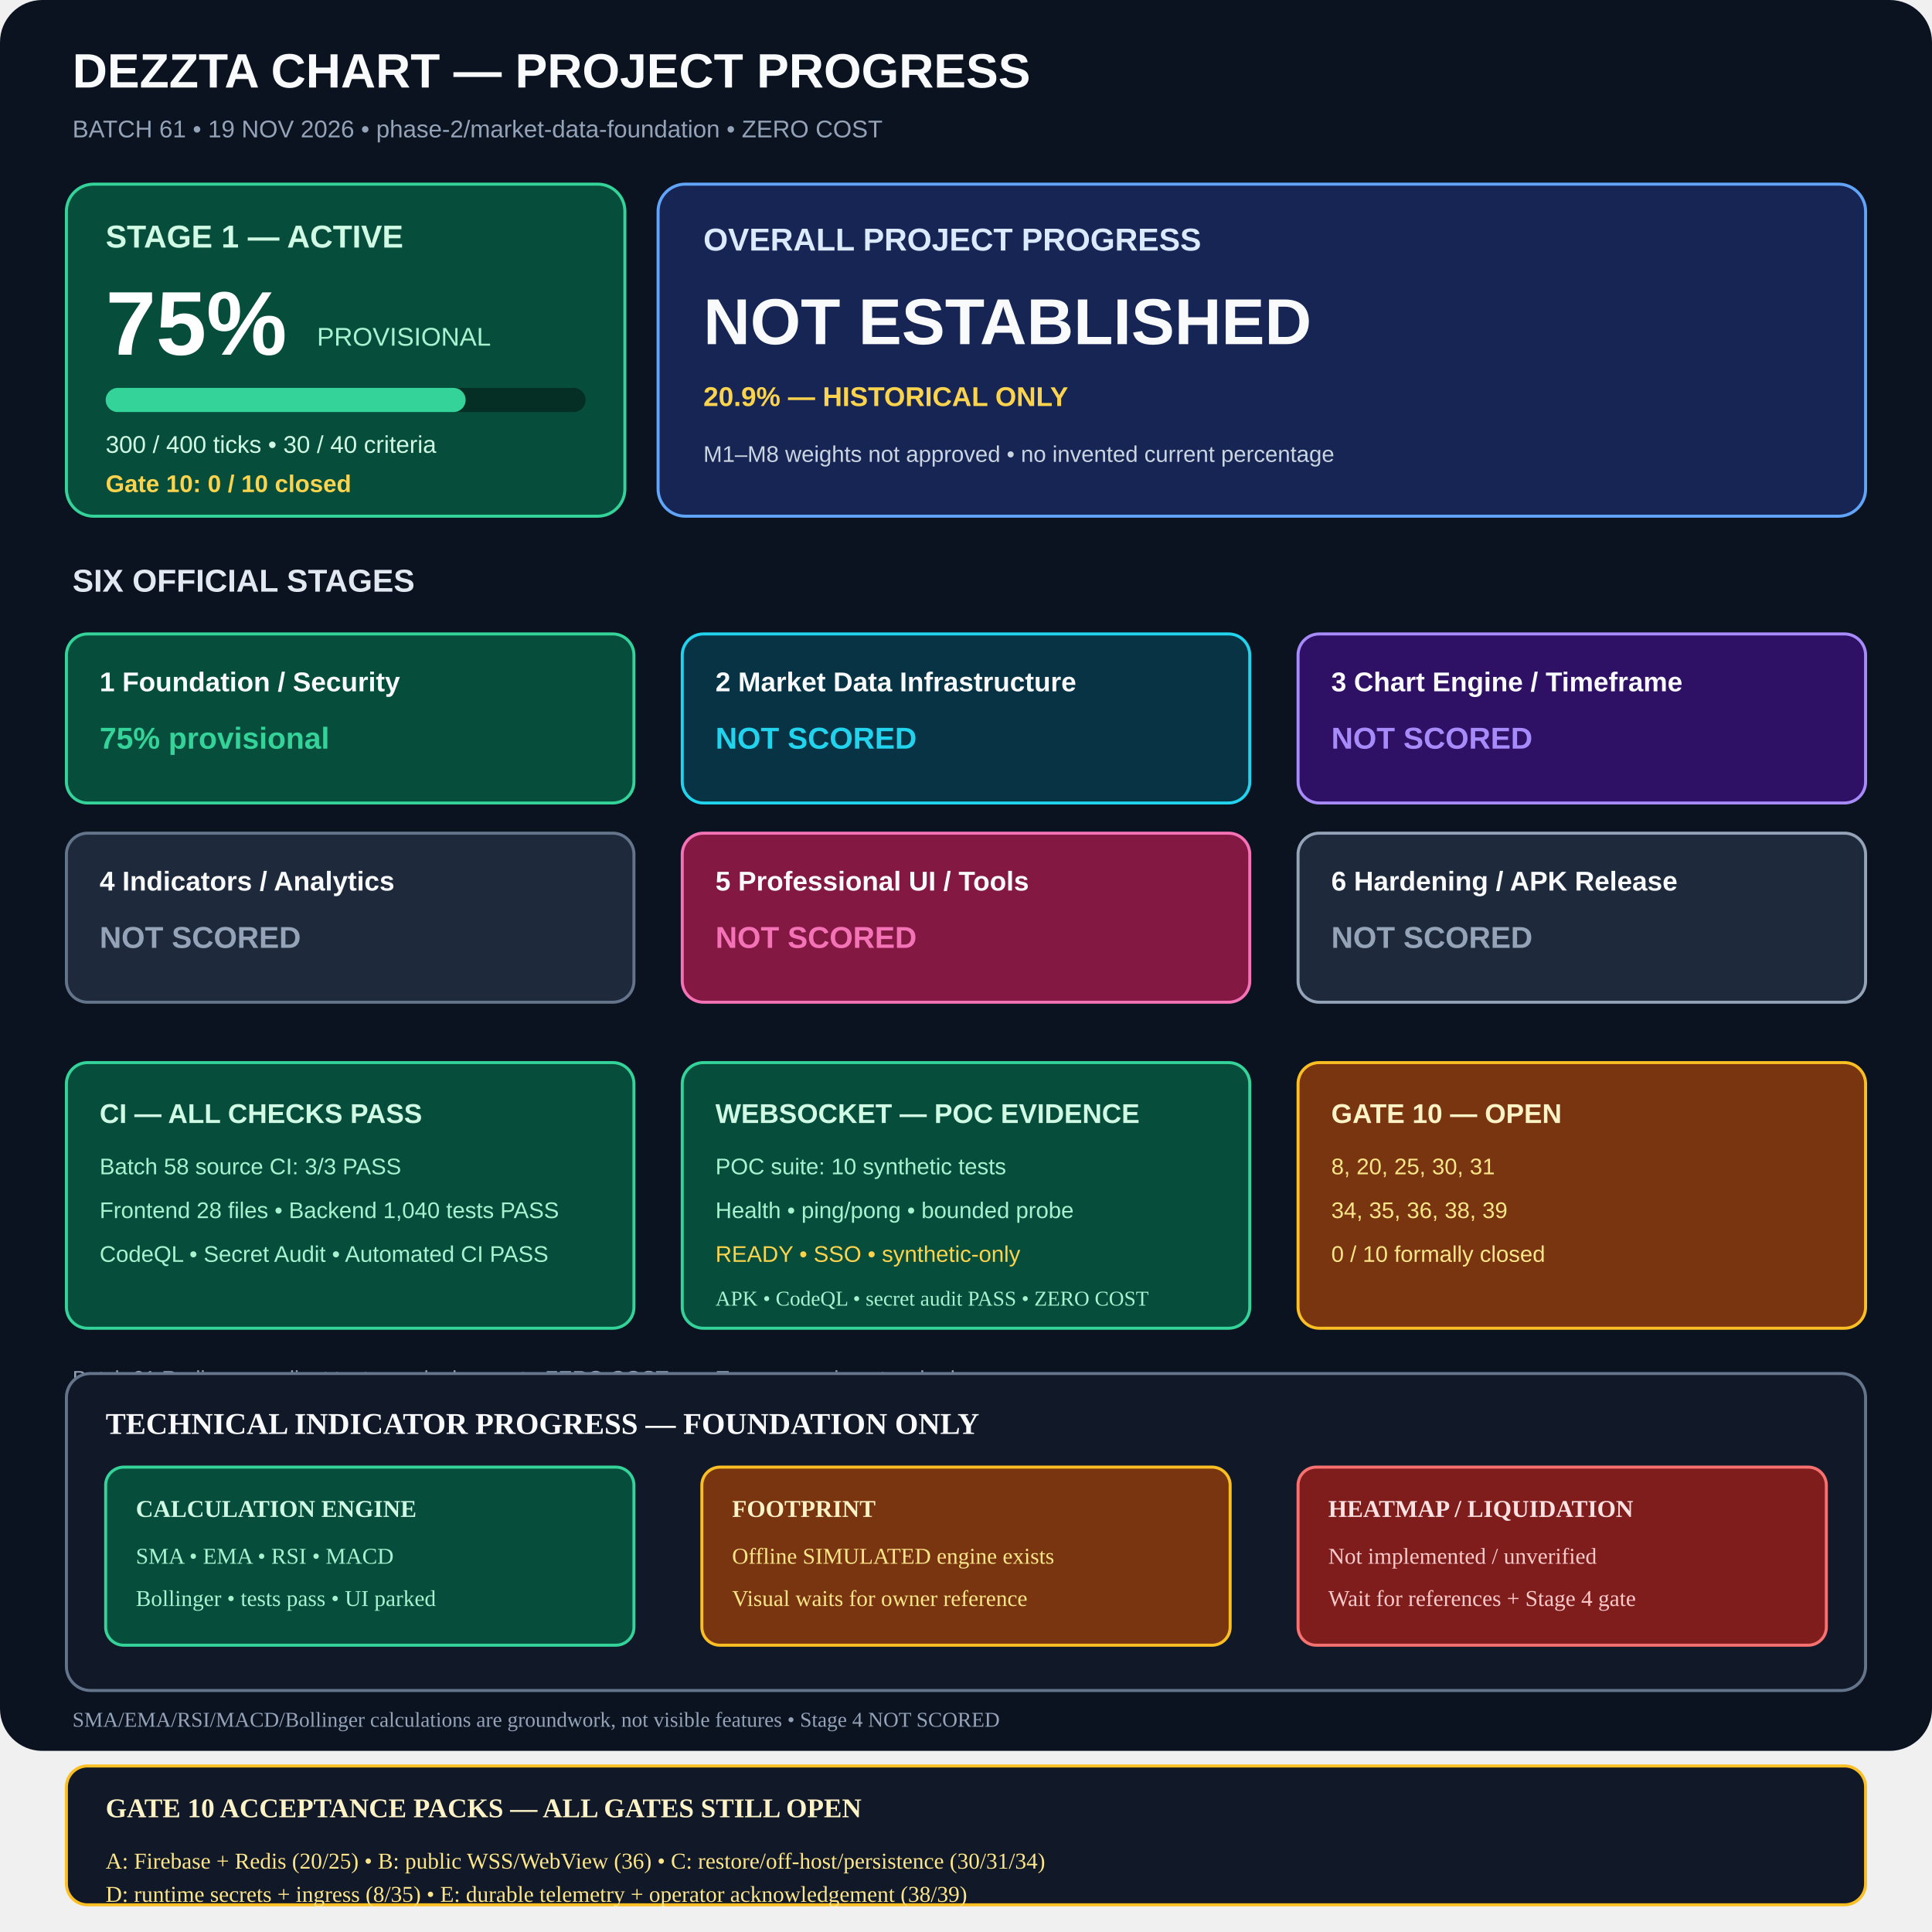
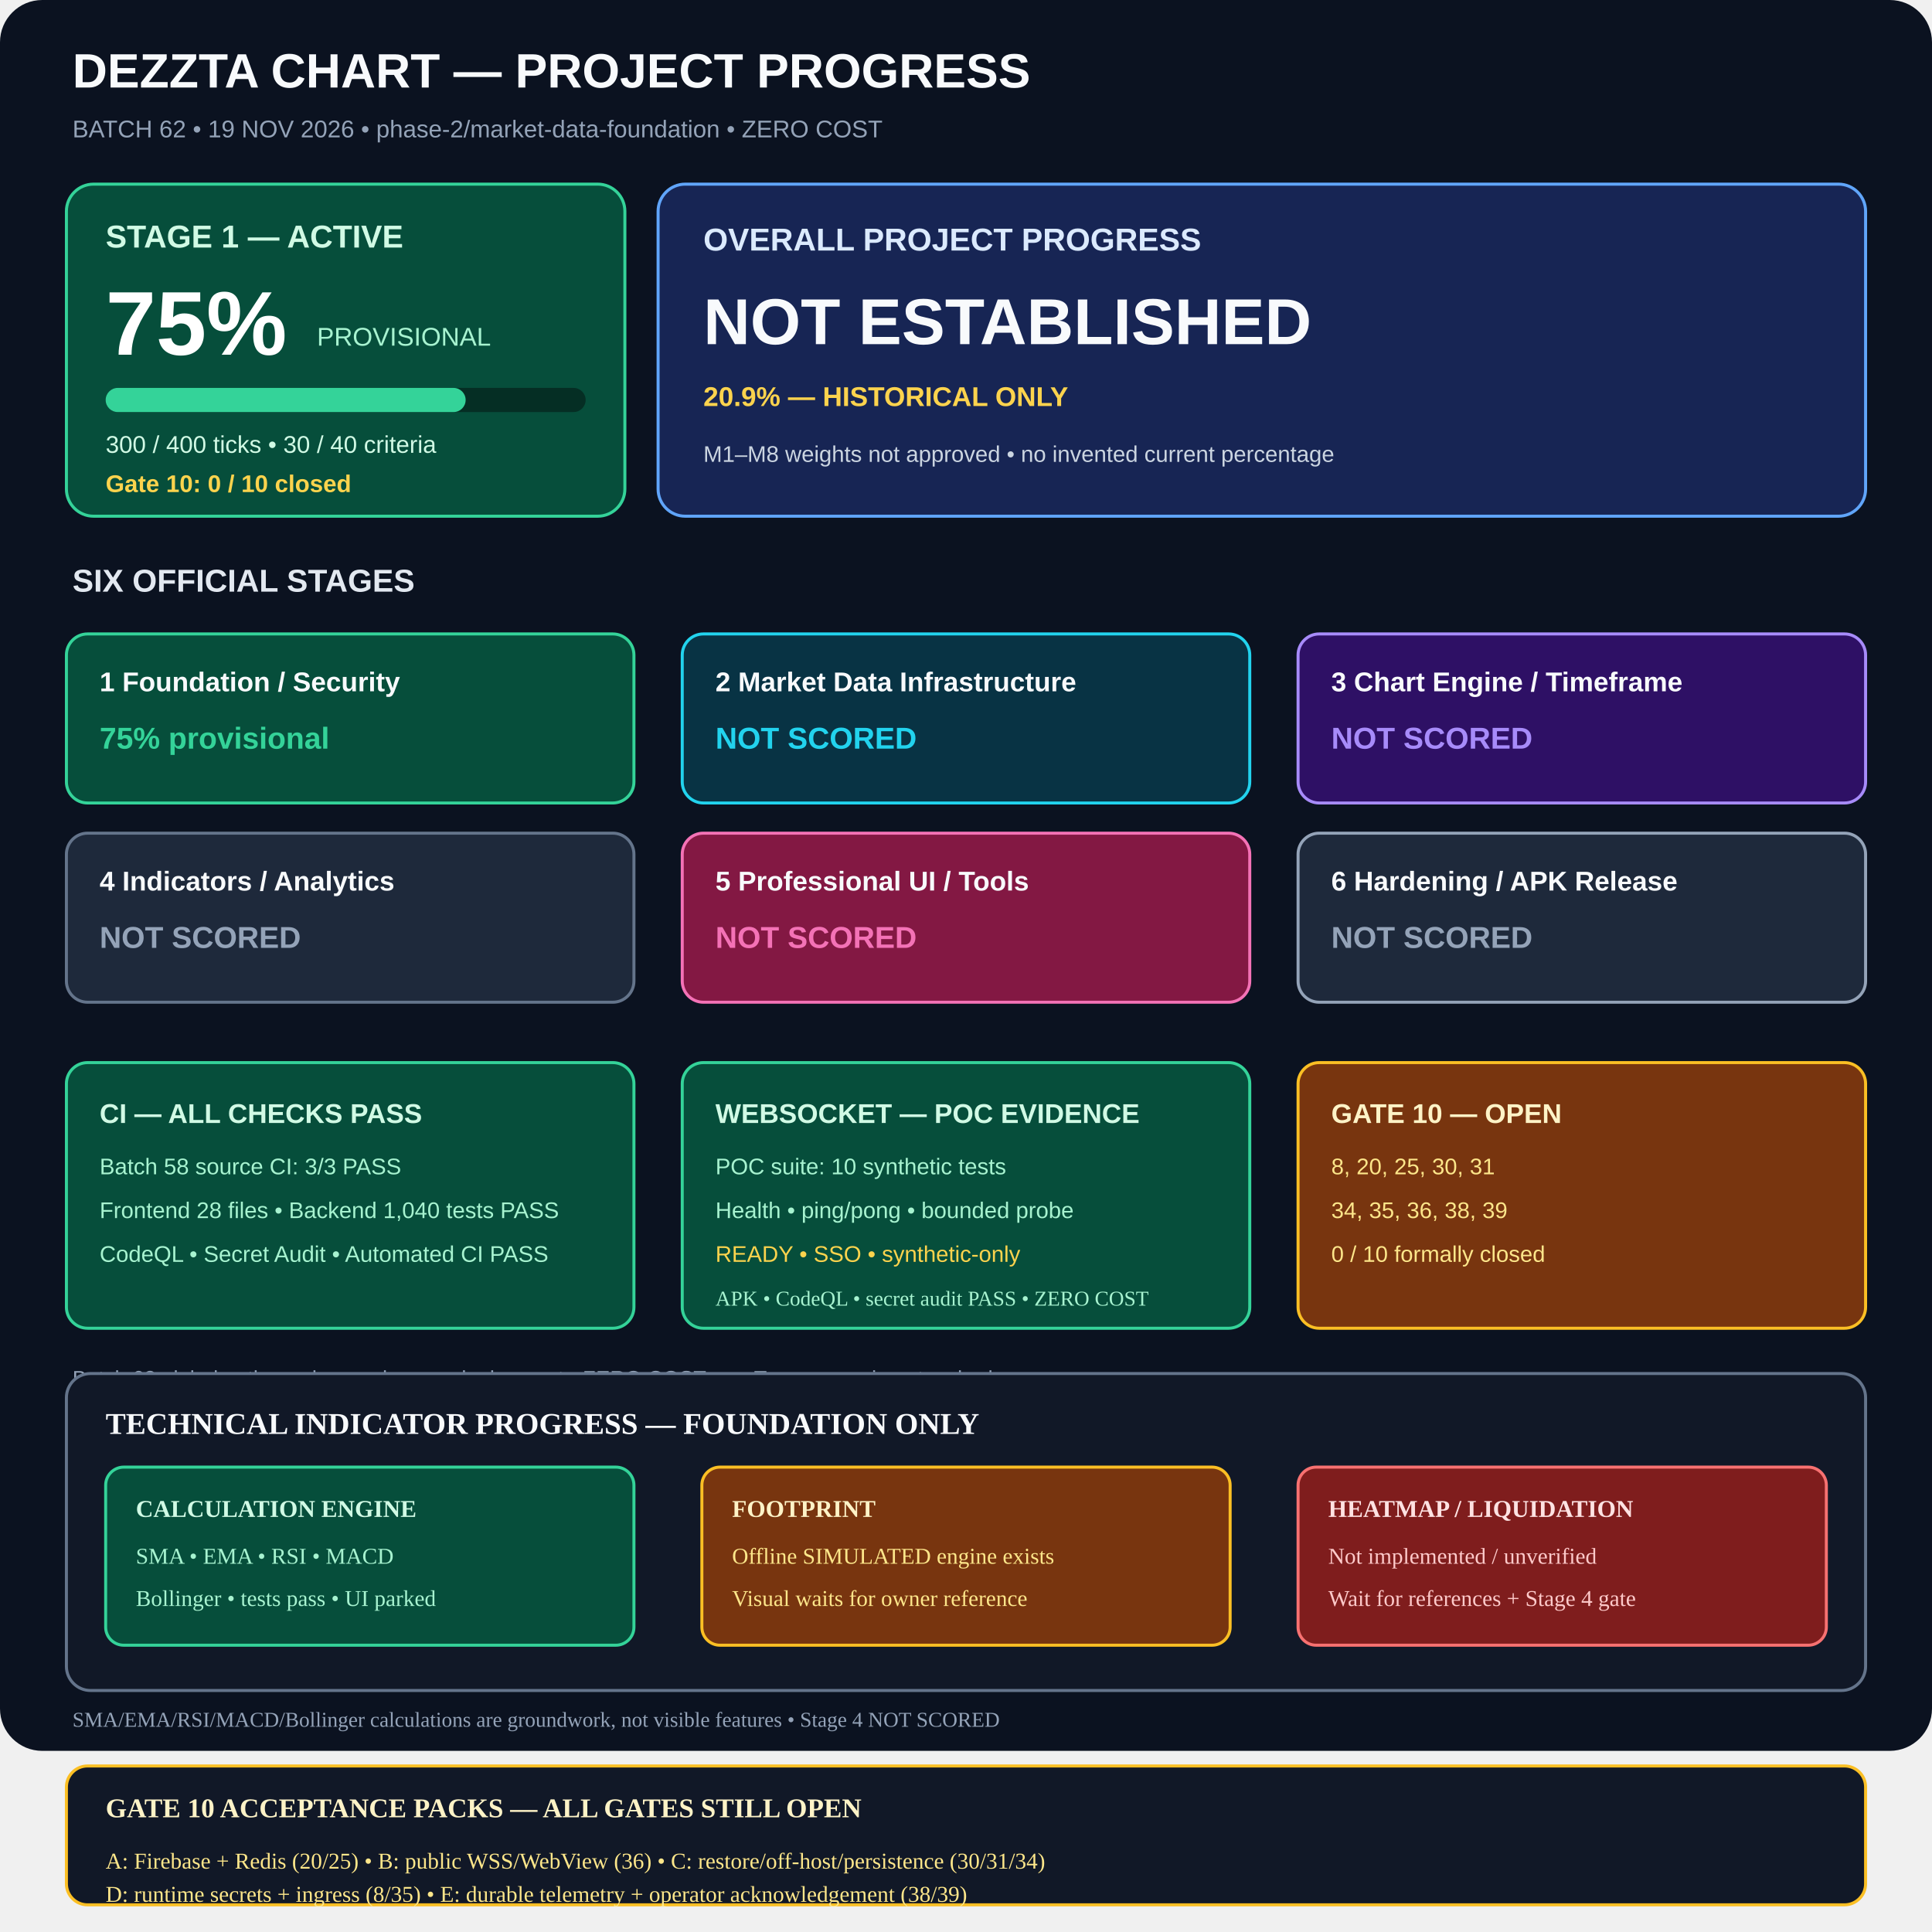
<svg xmlns="http://www.w3.org/2000/svg" width="1280" height="1280" viewBox="0 0 1280 1280" role="img" aria-labelledby="title desc">
  <rect width="1280" height="1160" rx="28" fill="#0b1220" />
  <g font-family="Arial,sans-serif">
    <text x="48" y="58" fill="#f8fafc" font-size="32" font-weight="700">DEZZTA CHART — PROJECT PROGRESS</text>
-     <text x="48" y="91" fill="#94a3b8" font-size="16">BATCH 61 • 19 NOV 2026 • phase-2/market-data-foundation • ZERO COST</text>
+     <text x="48" y="91" fill="#94a3b8" font-size="16">BATCH 62 • 19 NOV 2026 • phase-2/market-data-foundation • ZERO COST</text>
    <rect x="44" y="122" width="370" height="220" rx="18" fill="#064e3b" stroke="#34d399" stroke-width="2" />
    <text x="70" y="164" fill="#d1fae5" font-size="21" font-weight="700">STAGE 1 — ACTIVE</text>
    <text x="70" y="235" fill="#fff" font-size="60" font-weight="700">75%</text>
    <text x="210" y="229" fill="#a7f3d0" font-size="17">PROVISIONAL</text>
    <rect x="70" y="257" width="318" height="16" rx="8" fill="#052e24" />
    <rect x="70" y="257" width="238.5" height="16" rx="8" fill="#34d399" />
    <text x="70" y="300" fill="#d1fae5" font-size="16">300 / 400 ticks • 30 / 40 criteria</text>
    <text x="70" y="326" fill="#fcd34d" font-size="16" font-weight="700">Gate 10: 0 / 10 closed</text>
    <rect x="436" y="122" width="800" height="220" rx="18" fill="#172554" stroke="#60a5fa" stroke-width="2" />
    <text x="466" y="166" fill="#dbeafe" font-size="21" font-weight="700">OVERALL PROJECT PROGRESS</text>
    <text x="466" y="228" fill="#f8fafc" font-size="43" font-weight="700">NOT ESTABLISHED</text>
    <text x="466" y="269" fill="#fcd34d" font-size="18" font-weight="700">20.9% — HISTORICAL ONLY</text>
    <text x="466" y="306" fill="#cbd5e1" font-size="15">M1–M8 weights not approved • no invented current percentage</text>
    <text x="48" y="392" fill="#e2e8f0" font-size="21" font-weight="700">SIX OFFICIAL STAGES</text>
    <rect x="44" y="420" width="376" height="112" rx="14" fill="#064e3b" stroke="#34d399" stroke-width="2" />
    <text x="66" y="458" fill="#f8fafc" font-size="18" font-weight="700">1  Foundation / Security</text>
    <text x="66" y="496" fill="#34d399" font-size="20" font-weight="700">75% provisional</text>
    <rect x="452" y="420" width="376" height="112" rx="14" fill="#083344" stroke="#22d3ee" stroke-width="2" />
    <text x="474" y="458" fill="#f8fafc" font-size="18" font-weight="700">2  Market Data Infrastructure</text>
    <text x="474" y="496" fill="#22d3ee" font-size="20" font-weight="700">NOT SCORED</text>
    <rect x="860" y="420" width="376" height="112" rx="14" fill="#2e1065" stroke="#a78bfa" stroke-width="2" />
    <text x="882" y="458" fill="#f8fafc" font-size="18" font-weight="700">3  Chart Engine / Timeframe</text>
    <text x="882" y="496" fill="#a78bfa" font-size="20" font-weight="700">NOT SCORED</text>
    <rect x="44" y="552" width="376" height="112" rx="14" fill="#1e293b" stroke="#64748b" stroke-width="2" />
    <text x="66" y="590" fill="#f8fafc" font-size="18" font-weight="700">4  Indicators / Analytics</text>
    <text x="66" y="628" fill="#94a3b8" font-size="20" font-weight="700">NOT SCORED</text>
    <rect x="452" y="552" width="376" height="112" rx="14" fill="#831843" stroke="#f472b6" stroke-width="2" />
    <text x="474" y="590" fill="#f8fafc" font-size="18" font-weight="700">5  Professional UI / Tools</text>
    <text x="474" y="628" fill="#f472b6" font-size="20" font-weight="700">NOT SCORED</text>
    <rect x="860" y="552" width="376" height="112" rx="14" fill="#1e293b" stroke="#94a3b8" stroke-width="2" />
    <text x="882" y="590" fill="#f8fafc" font-size="18" font-weight="700">6  Hardening / APK Release</text>
    <text x="882" y="628" fill="#94a3b8" font-size="20" font-weight="700">NOT SCORED</text>
    <rect x="44" y="704" width="376" height="176" rx="14" fill="#064e3b" stroke="#34d399" stroke-width="2" />
    <text x="66" y="744" fill="#d1fae5" font-size="18" font-weight="700">CI — ALL CHECKS PASS</text>
    <text x="66" y="778" fill="#a7f3d0" font-size="15">Batch 58 source CI: 3/3 PASS</text>
    <text x="66" y="807" fill="#a7f3d0" font-size="15">Frontend 28 files • Backend 1,040 tests PASS</text>
    <text x="66" y="836" fill="#a7f3d0" font-size="15">CodeQL • Secret Audit • Automated CI PASS</text>
    <rect x="452" y="704" width="376" height="176" rx="14" fill="#064e3b" stroke="#34d399" stroke-width="2" />
    <text x="474" y="744" fill="#d1fae5" font-size="18" font-weight="700">WEBSOCKET — POC EVIDENCE</text>
    <text x="474" y="778" fill="#a7f3d0" font-size="15">POC suite: 10 synthetic tests</text>
    <text x="474" y="807" fill="#a7f3d0" font-size="15">Health • ping/pong • bounded probe</text>
    <text x="474" y="836" fill="#fcd34d" font-size="15">READY • SSO • synthetic-only</text>
    <rect x="860" y="704" width="376" height="176" rx="14" fill="#78350f" stroke="#fbbf24" stroke-width="2" />
    <text x="882" y="744" fill="#fef3c7" font-size="18" font-weight="700">GATE 10 — OPEN</text>
    <text x="882" y="778" fill="#fde68a" font-size="15">8, 20, 25, 30, 31</text>
    <text x="882" y="807" fill="#fde68a" font-size="15">34, 35, 36, 38, 39</text>
    <text x="882" y="836" fill="#fde68a" font-size="15">0 / 10 formally closed</text>
-     <text x="48" y="918" fill="#94a3b8" font-size="14">Batch 61 Redis cross-client test • no deployment • ZERO COST • no Termux • main untouched</text>
+     <text x="48" y="918" fill="#94a3b8" font-size="14">Batch 62 global outbox relay reader • no deployment • ZERO COST • no Termux • main untouched</text>
  </g>
  <text x="474" y="865" fill="#a7f3d0" font-size="14">APK • CodeQL • secret audit PASS • ZERO COST</text>
  <rect x="44" y="910" width="1192" height="210" rx="16" fill="#111827" stroke="#64748b" stroke-width="2" />
  <text x="70" y="950" fill="#f8fafc" font-size="20" font-weight="700">TECHNICAL INDICATOR PROGRESS — FOUNDATION ONLY</text>
  <rect x="70" y="972" width="350" height="118" rx="12" fill="#064e3b" stroke="#34d399" stroke-width="2" />
  <text x="90" y="1005" fill="#d1fae5" font-size="16" font-weight="700">CALCULATION ENGINE</text>
  <text x="90" y="1036" fill="#a7f3d0" font-size="15">SMA • EMA • RSI • MACD</text>
  <text x="90" y="1064" fill="#a7f3d0" font-size="15">Bollinger • tests pass • UI parked</text>
  <rect x="465" y="972" width="350" height="118" rx="12" fill="#78350f" stroke="#fbbf24" stroke-width="2" />
  <text x="485" y="1005" fill="#fef3c7" font-size="16" font-weight="700">FOOTPRINT</text>
  <text x="485" y="1036" fill="#fde68a" font-size="15">Offline SIMULATED engine exists</text>
  <text x="485" y="1064" fill="#fde68a" font-size="15">Visual waits for owner reference</text>
  <rect x="860" y="972" width="350" height="118" rx="12" fill="#7f1d1d" stroke="#f87171" stroke-width="2" />
  <text x="880" y="1005" fill="#fee2e2" font-size="16" font-weight="700">HEATMAP / LIQUIDATION</text>
  <text x="880" y="1036" fill="#fecaca" font-size="15">Not implemented / unverified</text>
  <text x="880" y="1064" fill="#fecaca" font-size="15">Wait for references + Stage 4 gate</text>
  <text x="48" y="1144" fill="#94a3b8" font-size="14">SMA/EMA/RSI/MACD/Bollinger calculations are groundwork, not visible features • Stage 4 NOT SCORED</text>
  <rect x="44" y="1170" width="1192" height="92" rx="14" fill="#111827" stroke="#fbbf24" stroke-width="2" />
  <text x="70" y="1204" fill="#fef3c7" font-size="18" font-weight="700">GATE 10 ACCEPTANCE PACKS — ALL GATES STILL OPEN</text>
  <text x="70" y="1238" fill="#fde68a" font-size="15">A: Firebase + Redis (20/25) • B: public WSS/WebView (36) • C: restore/off-host/persistence (30/31/34)</text>
  <text x="70" y="1260" fill="#fde68a" font-size="15">D: runtime secrets + ingress (8/35) • E: durable telemetry + operator acknowledgement (38/39)</text>
</svg>
